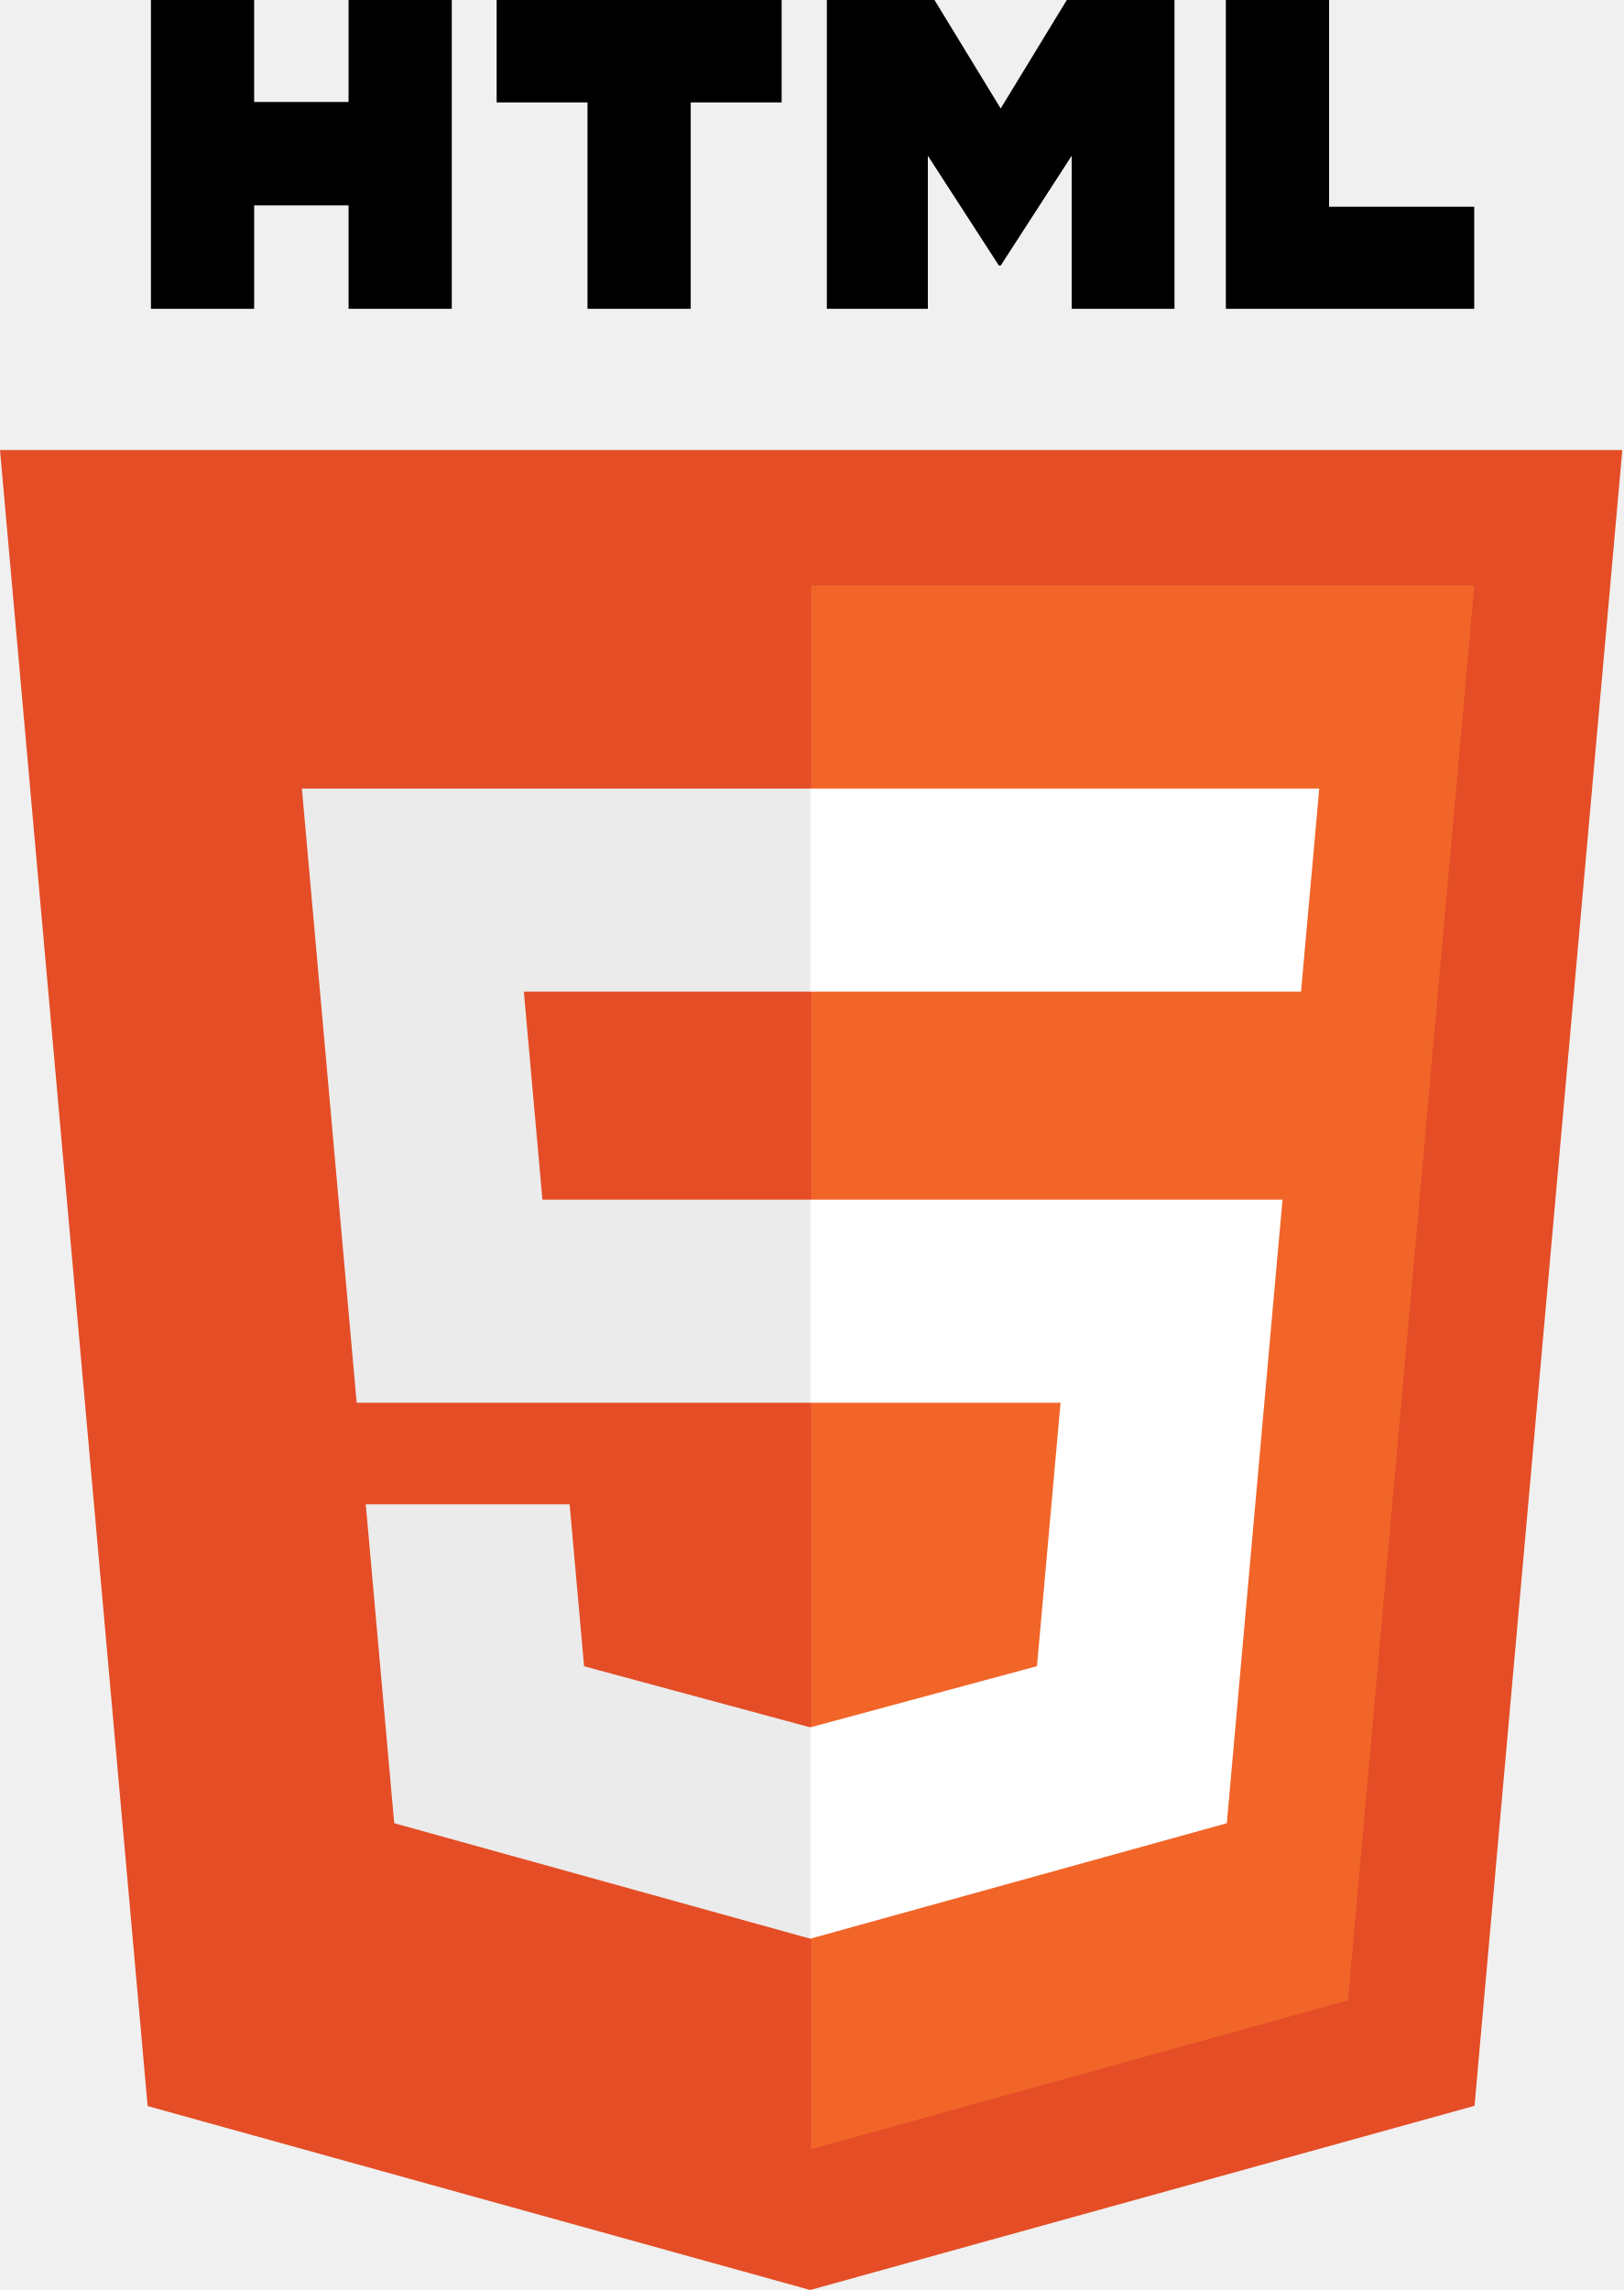
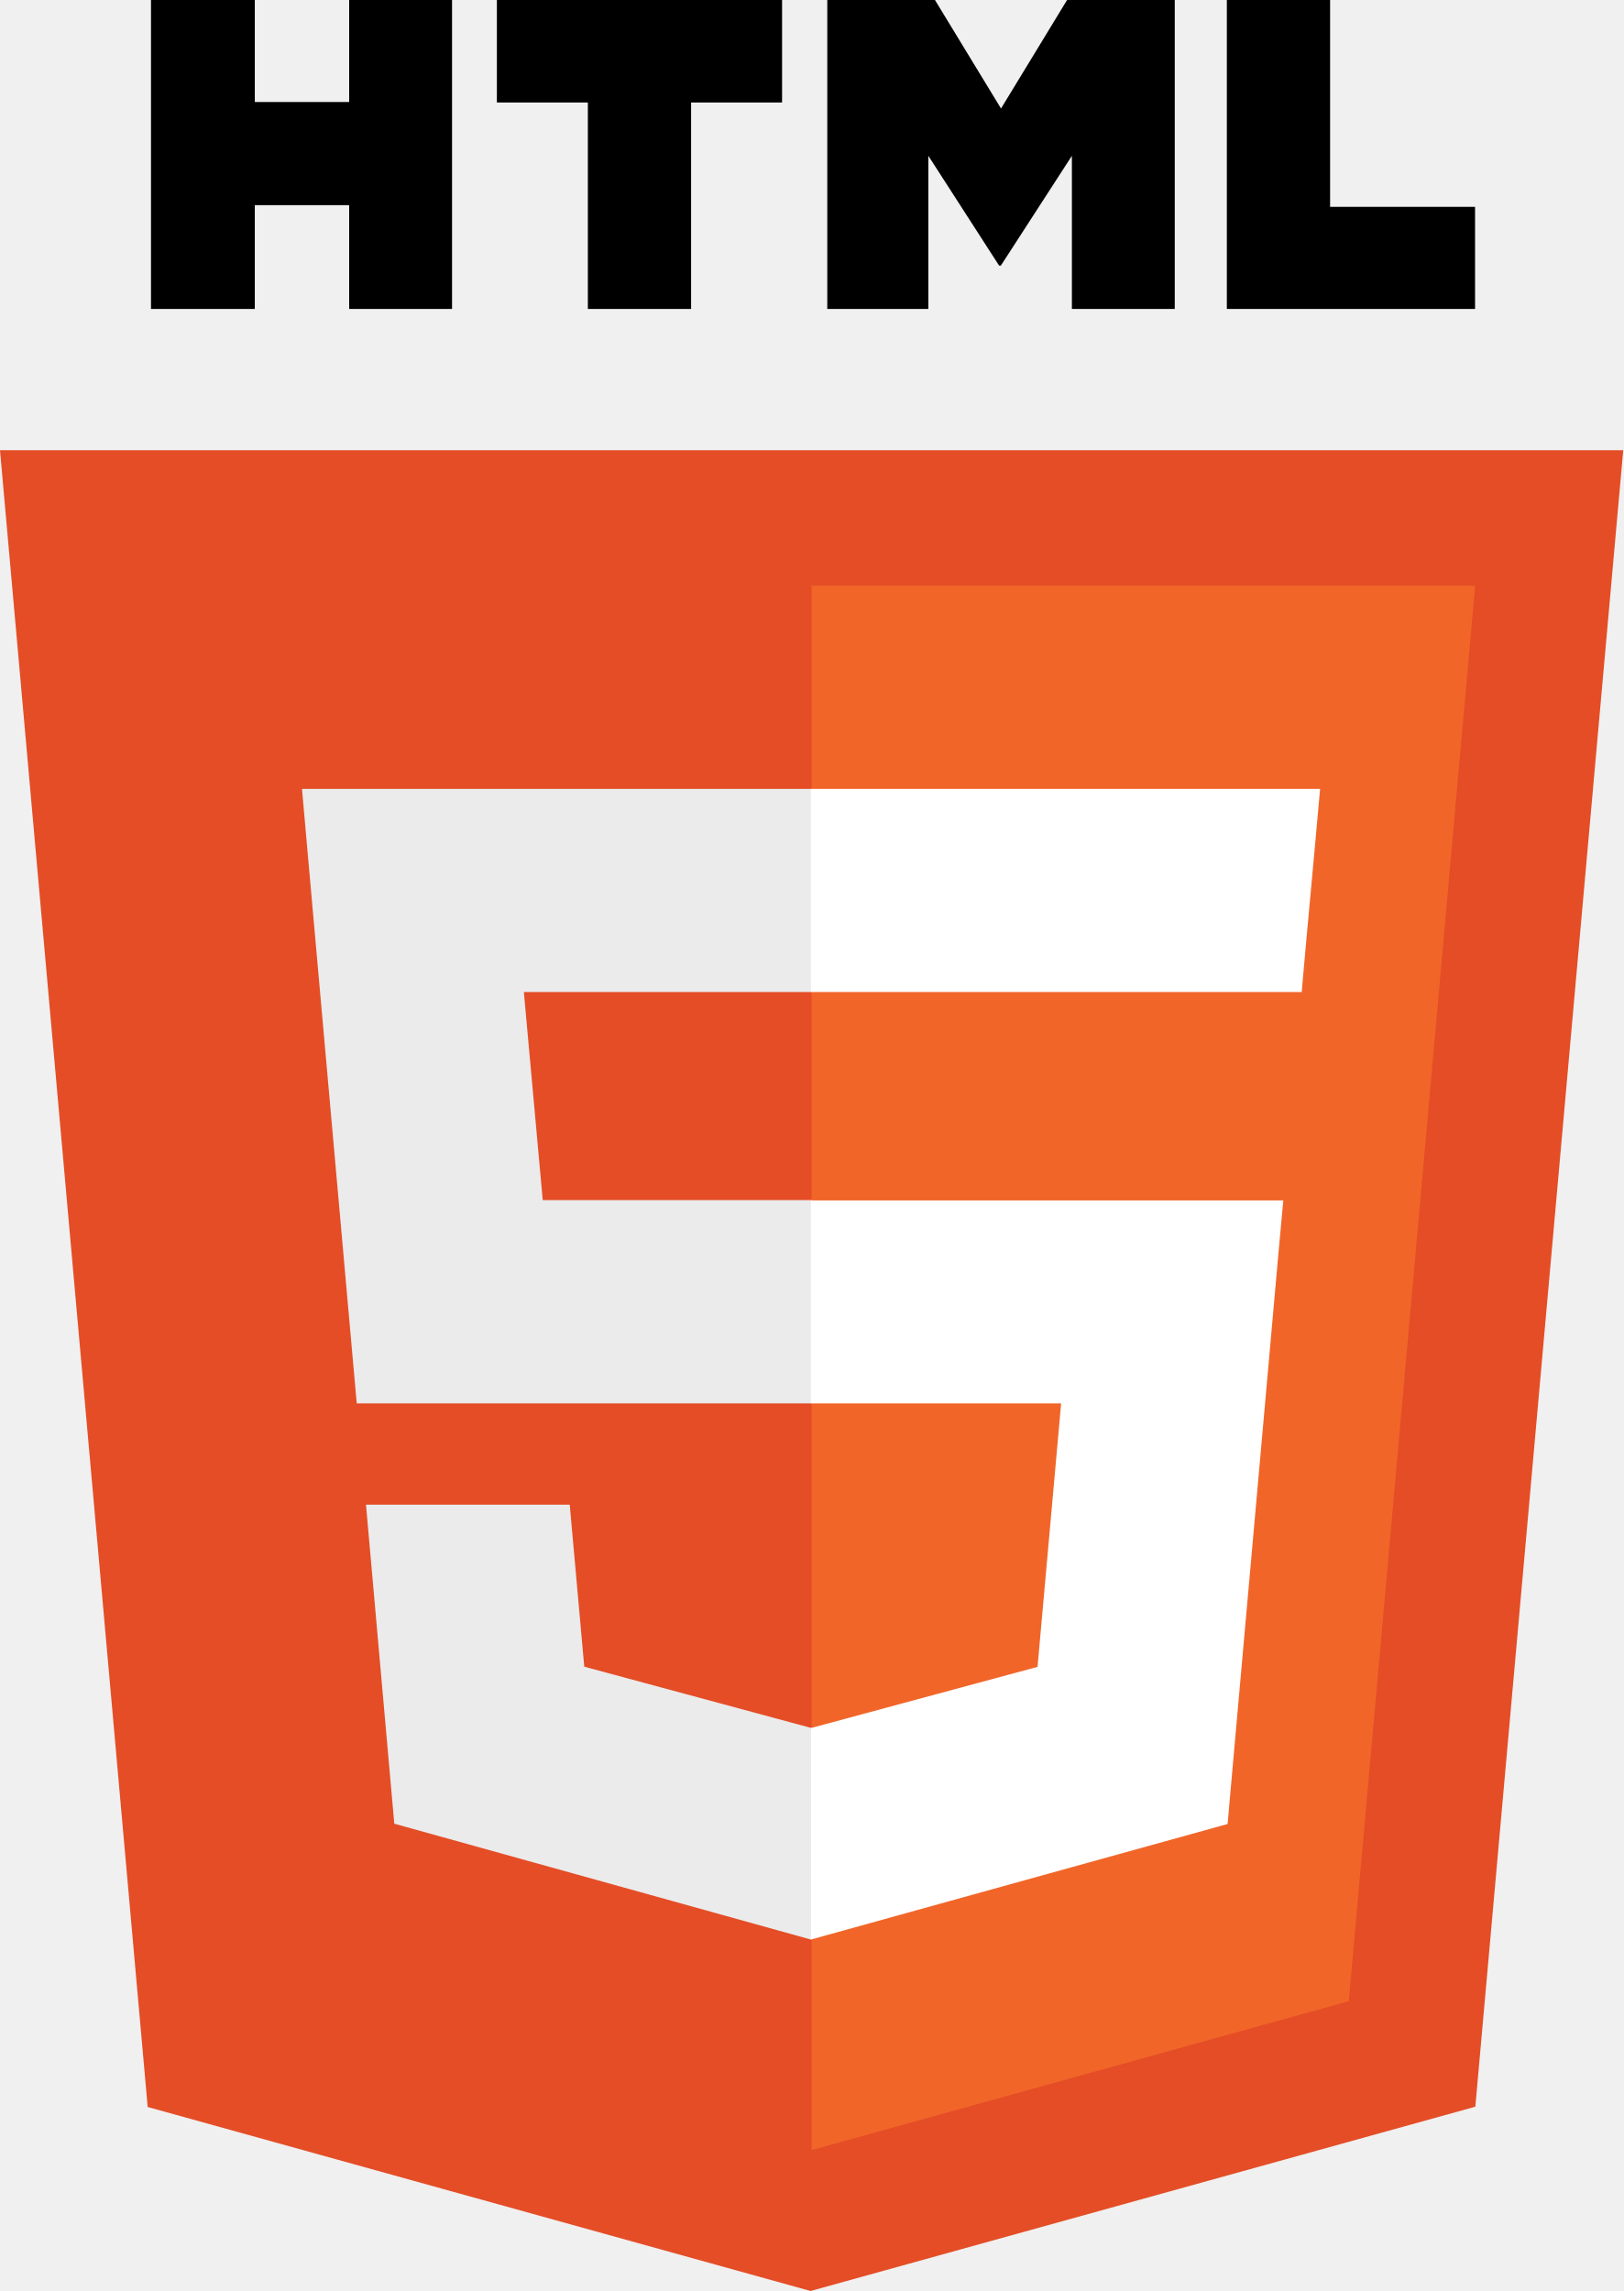
- <svg xmlns="http://www.w3.org/2000/svg" viewBox="0 0 363 512">
-   <path d="M274.087 0H297.171V46.222H329.624V69.044H274.087V0Z" />
-   <path d="M33.011 470.877L0 100.62H362.734L329.688 470.819L181.145 512L33.011 470.877Z" fill="#E44D26" />
-   <path d="m181.37 480.52l120.03-33.277 28.24-316.35h-148.27v349.63z" fill="#F16529" />
-   <path d="m181.37 268.22h-60.09l-4.15-46.501h64.24v-45.411h-113.87l1.087 12.183 11.161 125.14h101.62v-45.41z" fill="#EBEBEB" />
-   <path d="m181.37 386.15l-0.199 0.053-50.574-13.656-3.233-36.217h-45.585l6.362 71.301 93.02 25.823 0.209-0.058v-47.246z" fill="#EBEBEB" />
-   <path d="M33.749 0H56.826V22.8H77.936V0H101.014V69.044H77.937V45.924H56.827V69.044H33.75V0H33.749Z" />
-   <path d="M131.361 22.896H111.045V0H174.765V22.896H154.44V69.044H131.362V22.896H131.361Z" />
-   <path d="M184.878 0H208.941L223.743 24.26L238.53 0H262.602V69.044H239.62V34.822L223.743 59.371H223.346L207.458 34.822V69.044H184.878V0Z" />
-   <path d="m181.21 268.22v45.41h55.918l-5.271 58.894-50.647 13.67v47.244l93.094-25.801 0.683-7.672 10.671-119.55 1.108-12.194h-105.56z" fill="#fff" />
-   <path d="m181.21 176.3v45.411h109.69l0.911-10.207 2.069-23.021 1.086-12.183h-113.75z" fill="#fff" />
+ <svg xmlns="http://www.w3.org/2000/svg" viewBox="0 0 172 242.78">
+   <defs>
+     <style>.cls-1{fill:#e44d26;}.cls-2{fill:#f16529;}.cls-3{fill:#ebebeb;}.cls-4{fill:#fff;}</style>
+   </defs>
+   <g id="Layer_2" data-name="Layer 2">
+     <g id="Layer_1-2" data-name="Layer 1">
+       <path d="M130,0h10.94V21.92H156.3V32.74H130Z" />
+       <path class="cls-1" d="M15.65,223.28,0,47.71H172L156.33,223.25,85.89,242.78Z" />
+       <path class="cls-2" d="M86,227.85l56.92-15.78,13.39-150H86V227.85Z" />
+       <path class="cls-3" d="M86,127.18H57.51l-2-22.05H86V83.6H32l.51,5.78,5.29,59.34H86V127.18Z" />
+       <path class="cls-3" d="M86,183.1l-.09,0-24-6.48-1.54-17.17H38.78l3,33.81L85.9,205.53l.1,0V183.1Z" />
+       <path d="M16,0H27V10.81H37V0H47.9V32.74H37v-11H27v11H16V0Z" />
+       <path d="M62.29,10.86H52.65V0H82.87V10.86H73.23V32.74H62.29V10.86Z" />
+       <path d="M87.66,0H99.07l7,11.5,7-11.5h11.41V32.74h-10.9V16.51l-7.53,11.64h-.18L98.37,16.51V32.74H87.66Z" />
+       <path class="cls-4" d="M85.93,127.18v21.54h26.51l-2.5,27.92-24,6.48v22.41l44.14-12.24.32-3.64L135.45,133l.53-5.79h-50Z" />
+       <path class="cls-4" d="M85.93,83.6v21.53h52l.43-4.84,1-10.92.52-5.77Z" />
+     </g>
+   </g>
</svg>
